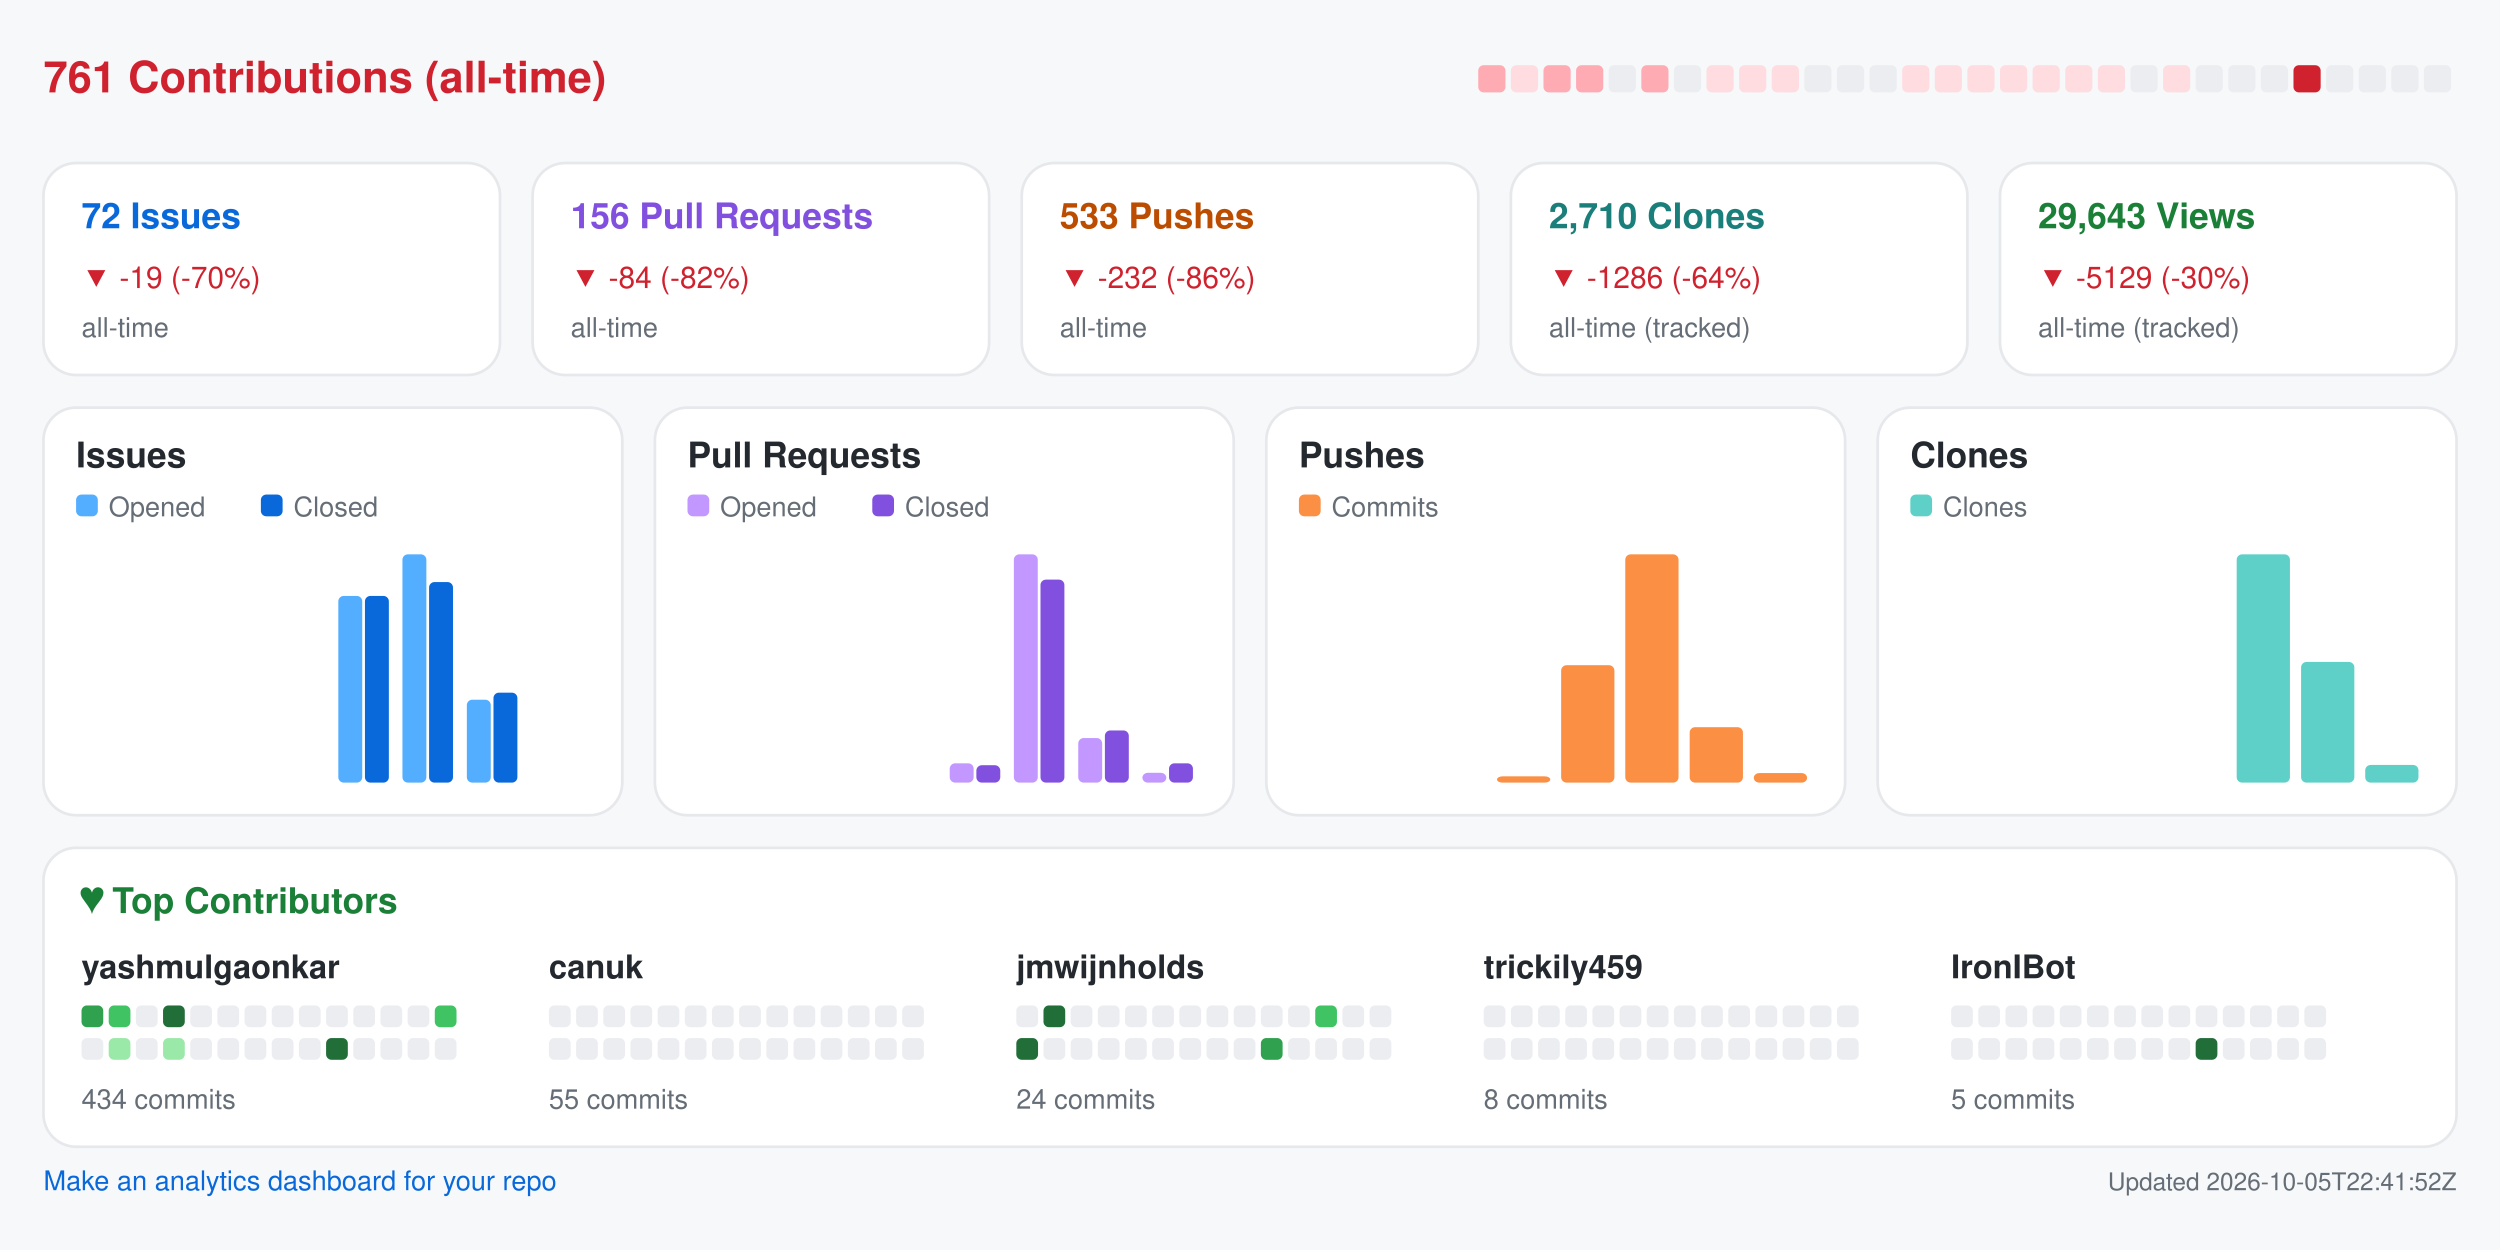
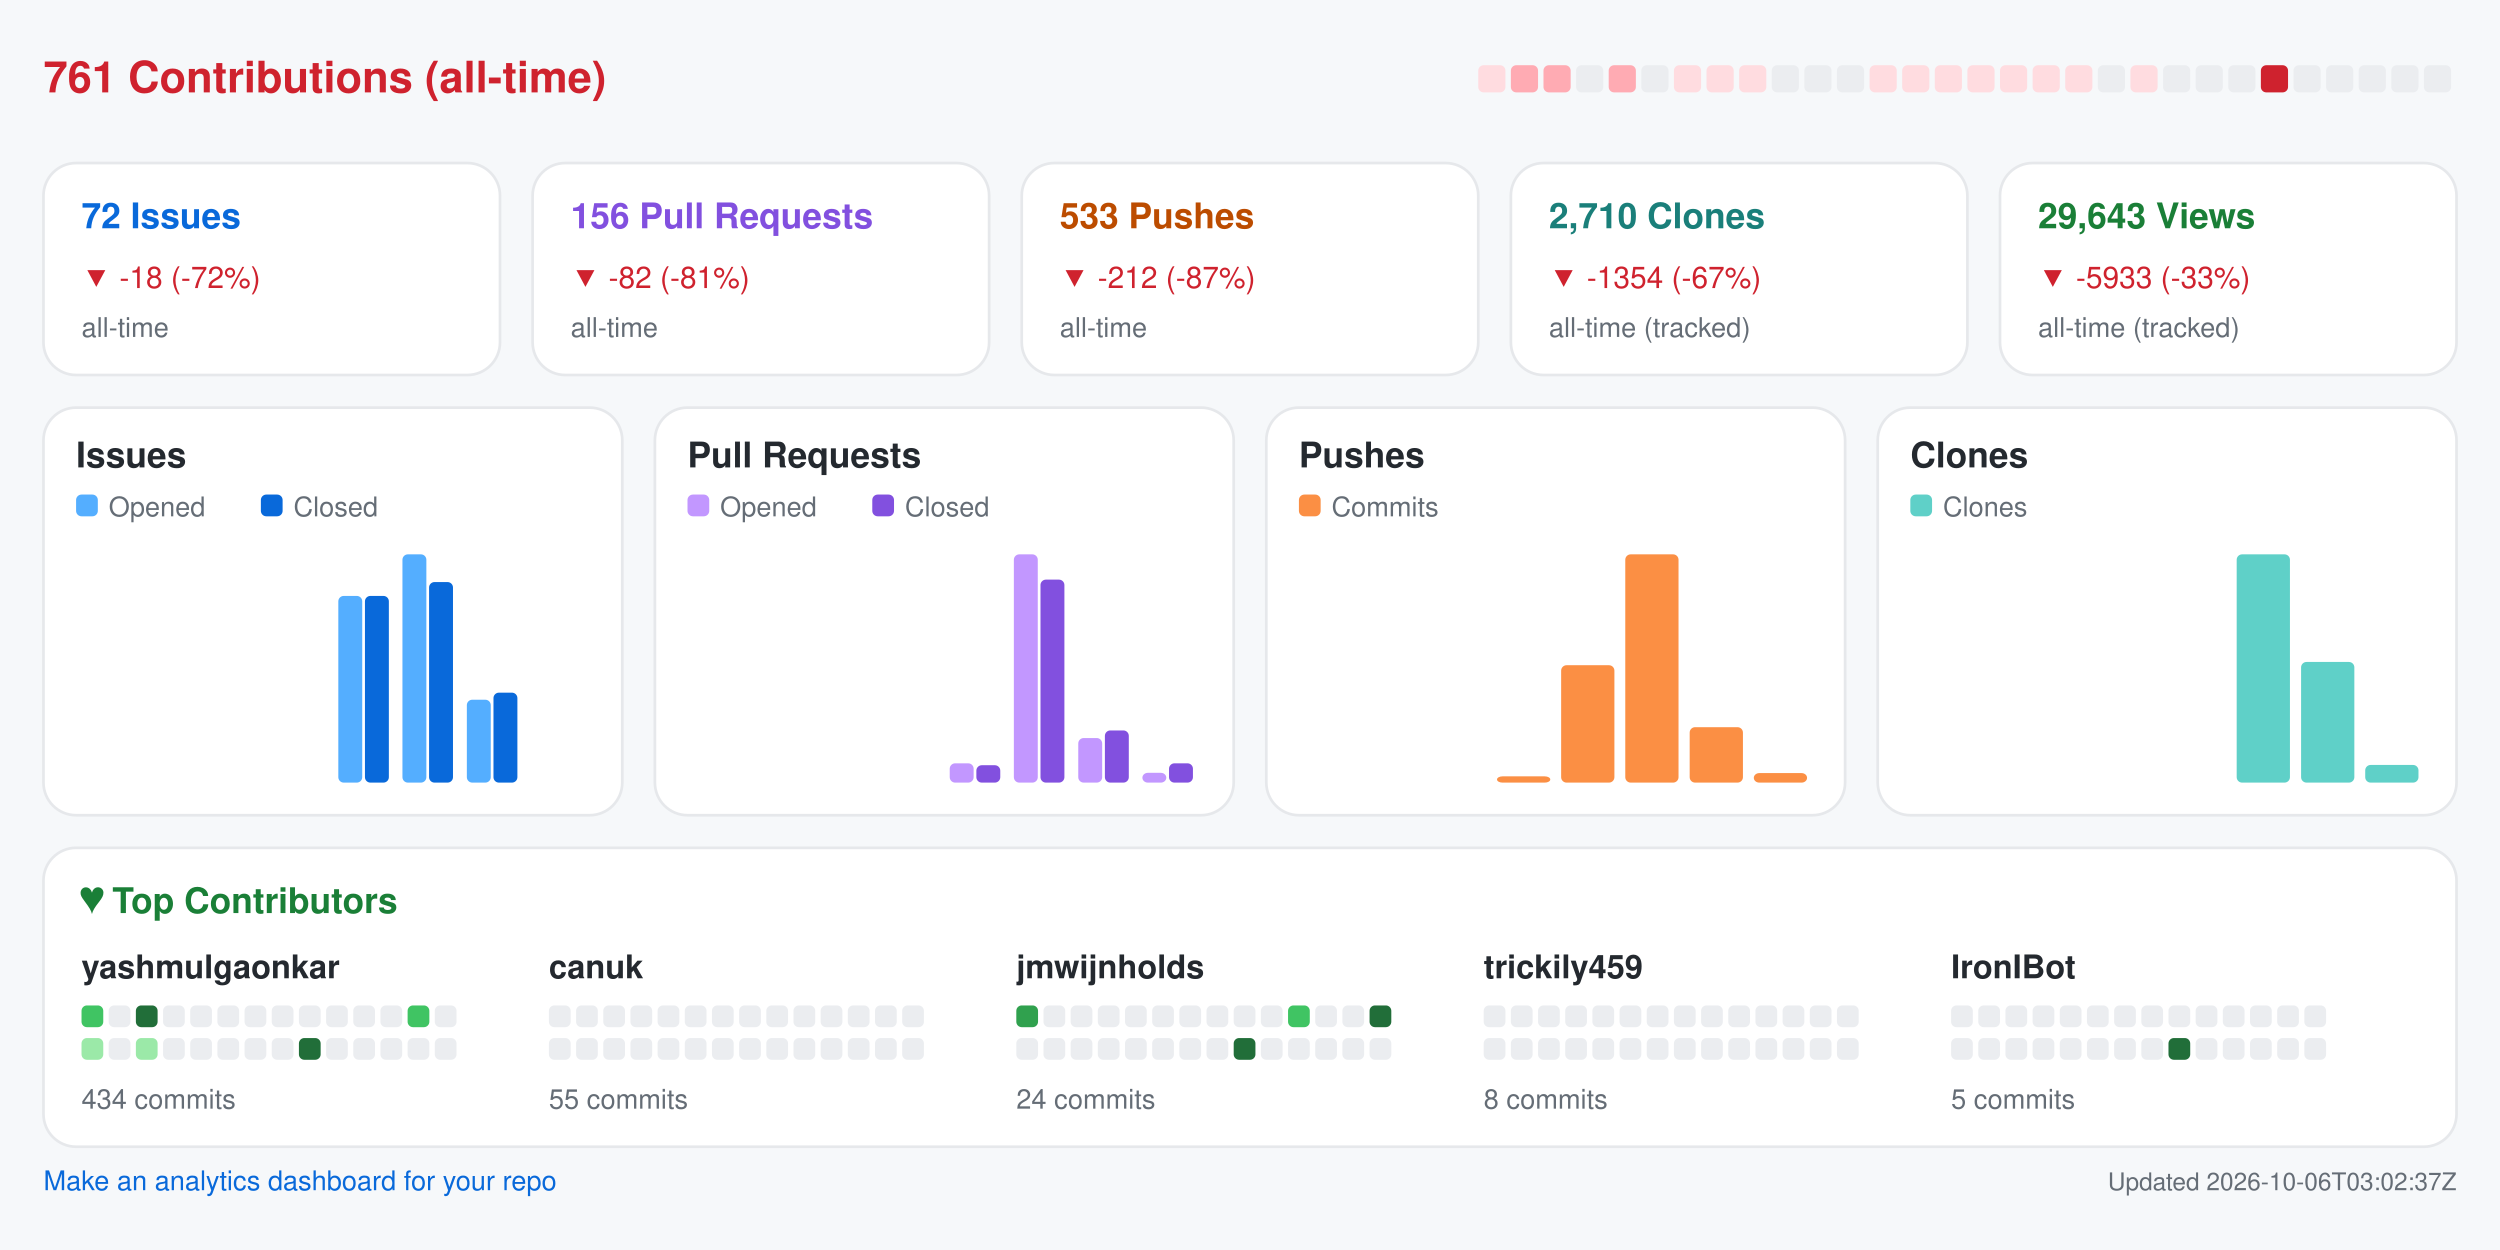
<svg xmlns="http://www.w3.org/2000/svg" width="920" height="460" viewBox="0 0 920 460" role="img" aria-label="Repository analytics for yashmulgaonkar/FlightScnr_Pi">
  <rect x="0.0" y="0.0" width="920.0" height="460.0" rx="0" fill="#f6f8fa" />
  <text x="16.0" y="34.0" fill="#cf222e" font-size="16" font-family="-apple-system,BlinkMacSystemFont,Segoe UI,Helvetica,Arial,sans-serif" font-weight="600" text-anchor="start">761 Contributions (all-time)</text>
-   <rect x="544.0" y="24.0" width="10.0" height="10.0" rx="2" fill="#ffabb3" />
-   <rect x="556.0" y="24.0" width="10.0" height="10.0" rx="2" fill="#ffdce0" />
+   <rect x="544.0" y="24.0" width="10.0" height="10.0" rx="2" fill="#ffdce0" />
+   <rect x="556.0" y="24.0" width="10.0" height="10.0" rx="2" fill="#ffabb3" />
  <rect x="568.0" y="24.0" width="10.0" height="10.0" rx="2" fill="#ffabb3" />
-   <rect x="580.0" y="24.0" width="10.0" height="10.0" rx="2" fill="#ffabb3" />
-   <rect x="592.0" y="24.0" width="10.0" height="10.0" rx="2" fill="#ebedf0" />
-   <rect x="604.0" y="24.0" width="10.0" height="10.0" rx="2" fill="#ffabb3" />
-   <rect x="616.0" y="24.0" width="10.0" height="10.0" rx="2" fill="#ebedf0" />
+   <rect x="580.0" y="24.0" width="10.0" height="10.0" rx="2" fill="#ebedf0" />
+   <rect x="592.0" y="24.0" width="10.0" height="10.0" rx="2" fill="#ffabb3" />
+   <rect x="604.0" y="24.0" width="10.0" height="10.0" rx="2" fill="#ebedf0" />
+   <rect x="616.0" y="24.0" width="10.0" height="10.0" rx="2" fill="#ffdce0" />
  <rect x="628.0" y="24.0" width="10.0" height="10.0" rx="2" fill="#ffdce0" />
  <rect x="640.0" y="24.0" width="10.0" height="10.0" rx="2" fill="#ffdce0" />
-   <rect x="652.0" y="24.0" width="10.0" height="10.0" rx="2" fill="#ffdce0" />
+   <rect x="652.0" y="24.0" width="10.0" height="10.0" rx="2" fill="#ebedf0" />
  <rect x="664.0" y="24.0" width="10.0" height="10.0" rx="2" fill="#ebedf0" />
  <rect x="676.0" y="24.0" width="10.0" height="10.0" rx="2" fill="#ebedf0" />
-   <rect x="688.0" y="24.0" width="10.0" height="10.0" rx="2" fill="#ebedf0" />
+   <rect x="688.0" y="24.0" width="10.0" height="10.0" rx="2" fill="#ffdce0" />
  <rect x="700.0" y="24.0" width="10.0" height="10.0" rx="2" fill="#ffdce0" />
  <rect x="712.0" y="24.0" width="10.0" height="10.0" rx="2" fill="#ffdce0" />
  <rect x="724.0" y="24.0" width="10.0" height="10.0" rx="2" fill="#ffdce0" />
  <rect x="736.0" y="24.0" width="10.0" height="10.0" rx="2" fill="#ffdce0" />
  <rect x="748.0" y="24.0" width="10.0" height="10.0" rx="2" fill="#ffdce0" />
  <rect x="760.0" y="24.0" width="10.0" height="10.0" rx="2" fill="#ffdce0" />
-   <rect x="772.0" y="24.0" width="10.0" height="10.0" rx="2" fill="#ffdce0" />
-   <rect x="784.0" y="24.0" width="10.0" height="10.0" rx="2" fill="#ebedf0" />
-   <rect x="796.0" y="24.0" width="10.0" height="10.0" rx="2" fill="#ffdce0" />
+   <rect x="772.0" y="24.0" width="10.0" height="10.0" rx="2" fill="#ebedf0" />
+   <rect x="784.0" y="24.0" width="10.0" height="10.0" rx="2" fill="#ffdce0" />
+   <rect x="796.0" y="24.0" width="10.0" height="10.0" rx="2" fill="#ebedf0" />
  <rect x="808.0" y="24.0" width="10.0" height="10.0" rx="2" fill="#ebedf0" />
  <rect x="820.0" y="24.0" width="10.0" height="10.0" rx="2" fill="#ebedf0" />
-   <rect x="832.0" y="24.0" width="10.0" height="10.0" rx="2" fill="#ebedf0" />
-   <rect x="844.0" y="24.0" width="10.0" height="10.0" rx="2" fill="#cf222e" />
+   <rect x="832.0" y="24.0" width="10.0" height="10.0" rx="2" fill="#cf222e" />
+   <rect x="844.0" y="24.0" width="10.0" height="10.0" rx="2" fill="#ebedf0" />
  <rect x="856.0" y="24.0" width="10.0" height="10.0" rx="2" fill="#ebedf0" />
  <rect x="868.0" y="24.0" width="10.0" height="10.0" rx="2" fill="#ebedf0" />
  <rect x="880.0" y="24.0" width="10.0" height="10.0" rx="2" fill="#ebedf0" />
  <rect x="892.0" y="24.0" width="10.0" height="10.0" rx="2" fill="#ebedf0" />
  <rect x="16.0" y="60.0" width="168.0" height="78.0" rx="12" fill="#ffffff" stroke="#e6e8eb" />
  <text x="30.0" y="84.0" fill="#0969da" font-size="13" font-family="-apple-system,BlinkMacSystemFont,Segoe UI,Helvetica,Arial,sans-serif" font-weight="600" text-anchor="start">72 Issues</text>
-   <text x="30.0" y="106.0" fill="#cf222e" font-size="11" font-family="-apple-system,BlinkMacSystemFont,Segoe UI,Helvetica,Arial,sans-serif" font-weight="400" text-anchor="start">▼ -19 (-70%)</text>
+   <text x="30.0" y="106.0" fill="#cf222e" font-size="11" font-family="-apple-system,BlinkMacSystemFont,Segoe UI,Helvetica,Arial,sans-serif" font-weight="400" text-anchor="start">▼ -18 (-72%)</text>
  <text x="30.0" y="124.0" fill="#656d76" font-size="10" font-family="-apple-system,BlinkMacSystemFont,Segoe UI,Helvetica,Arial,sans-serif" font-weight="400" text-anchor="start">all-time</text>
  <rect x="196.0" y="60.0" width="168.0" height="78.0" rx="12" fill="#ffffff" stroke="#e6e8eb" />
  <text x="210.0" y="84.0" fill="#8250df" font-size="13" font-family="-apple-system,BlinkMacSystemFont,Segoe UI,Helvetica,Arial,sans-serif" font-weight="600" text-anchor="start">156 Pull Requests</text>
-   <text x="210.0" y="106.0" fill="#cf222e" font-size="11" font-family="-apple-system,BlinkMacSystemFont,Segoe UI,Helvetica,Arial,sans-serif" font-weight="400" text-anchor="start">▼ -84 (-82%)</text>
+   <text x="210.0" y="106.0" fill="#cf222e" font-size="11" font-family="-apple-system,BlinkMacSystemFont,Segoe UI,Helvetica,Arial,sans-serif" font-weight="400" text-anchor="start">▼ -82 (-81%)</text>
  <text x="210.0" y="124.0" fill="#656d76" font-size="10" font-family="-apple-system,BlinkMacSystemFont,Segoe UI,Helvetica,Arial,sans-serif" font-weight="400" text-anchor="start">all-time</text>
  <rect x="376.0" y="60.0" width="168.0" height="78.0" rx="12" fill="#ffffff" stroke="#e6e8eb" />
  <text x="390.0" y="84.0" fill="#bc4c00" font-size="13" font-family="-apple-system,BlinkMacSystemFont,Segoe UI,Helvetica,Arial,sans-serif" font-weight="600" text-anchor="start">533 Pushes</text>
-   <text x="390.0" y="106.0" fill="#cf222e" font-size="11" font-family="-apple-system,BlinkMacSystemFont,Segoe UI,Helvetica,Arial,sans-serif" font-weight="400" text-anchor="start">▼ -232 (-86%)</text>
+   <text x="390.0" y="106.0" fill="#cf222e" font-size="11" font-family="-apple-system,BlinkMacSystemFont,Segoe UI,Helvetica,Arial,sans-serif" font-weight="400" text-anchor="start">▼ -212 (-87%)</text>
  <text x="390.0" y="124.0" fill="#656d76" font-size="10" font-family="-apple-system,BlinkMacSystemFont,Segoe UI,Helvetica,Arial,sans-serif" font-weight="400" text-anchor="start">all-time</text>
  <rect x="556.0" y="60.0" width="168.0" height="78.0" rx="12" fill="#ffffff" stroke="#e6e8eb" />
  <text x="570.0" y="84.0" fill="#1a7f7a" font-size="13" font-family="-apple-system,BlinkMacSystemFont,Segoe UI,Helvetica,Arial,sans-serif" font-weight="600" text-anchor="start">2,710 Clones</text>
-   <text x="570.0" y="106.0" fill="#cf222e" font-size="11" font-family="-apple-system,BlinkMacSystemFont,Segoe UI,Helvetica,Arial,sans-serif" font-weight="400" text-anchor="start">▼ -1286 (-64%)</text>
+   <text x="570.0" y="106.0" fill="#cf222e" font-size="11" font-family="-apple-system,BlinkMacSystemFont,Segoe UI,Helvetica,Arial,sans-serif" font-weight="400" text-anchor="start">▼ -1354 (-67%)</text>
  <text x="570.0" y="124.0" fill="#656d76" font-size="10" font-family="-apple-system,BlinkMacSystemFont,Segoe UI,Helvetica,Arial,sans-serif" font-weight="400" text-anchor="start">all-time (tracked)</text>
  <rect x="736.0" y="60.0" width="168.0" height="78.0" rx="12" fill="#ffffff" stroke="#e6e8eb" />
  <text x="750.0" y="84.0" fill="#1a7f37" font-size="13" font-family="-apple-system,BlinkMacSystemFont,Segoe UI,Helvetica,Arial,sans-serif" font-weight="600" text-anchor="start">29,643 Views</text>
-   <text x="750.0" y="106.0" fill="#cf222e" font-size="11" font-family="-apple-system,BlinkMacSystemFont,Segoe UI,Helvetica,Arial,sans-serif" font-weight="400" text-anchor="start">▼ -5129 (-30%)</text>
+   <text x="750.0" y="106.0" fill="#cf222e" font-size="11" font-family="-apple-system,BlinkMacSystemFont,Segoe UI,Helvetica,Arial,sans-serif" font-weight="400" text-anchor="start">▼ -5933 (-33%)</text>
  <text x="750.0" y="124.0" fill="#656d76" font-size="10" font-family="-apple-system,BlinkMacSystemFont,Segoe UI,Helvetica,Arial,sans-serif" font-weight="400" text-anchor="start">all-time (tracked)</text>
  <rect x="16.0" y="150.0" width="213.0" height="150.0" rx="12" fill="#ffffff" stroke="#e6e8eb" />
  <text x="28.0" y="172.0" fill="#24292f" font-size="13" font-family="-apple-system,BlinkMacSystemFont,Segoe UI,Helvetica,Arial,sans-serif" font-weight="600" text-anchor="start">Issues</text>
  <rect x="28.0" y="182.0" width="8.0" height="8.0" rx="2" fill="#54aeff" />
  <text x="40.0" y="190.0" fill="#656d76" font-size="10" font-family="-apple-system,BlinkMacSystemFont,Segoe UI,Helvetica,Arial,sans-serif" font-weight="400" text-anchor="start">Opened</text>
  <rect x="96.0" y="182.0" width="8.0" height="8.0" rx="2" fill="#0969da" />
  <text x="108.0" y="190.0" fill="#656d76" font-size="10" font-family="-apple-system,BlinkMacSystemFont,Segoe UI,Helvetica,Arial,sans-serif" font-weight="400" text-anchor="start">Closed</text>
  <rect x="30.0" y="288.0" width="8.8" height="0.0" rx="2" fill="#54aeff" />
  <rect x="39.8" y="288.0" width="8.8" height="0.0" rx="2" fill="#0969da" />
  <rect x="53.6" y="288.0" width="8.8" height="0.0" rx="2" fill="#54aeff" />
  <rect x="63.4" y="288.0" width="8.8" height="0.0" rx="2" fill="#0969da" />
  <rect x="77.2" y="288.0" width="8.8" height="0.0" rx="2" fill="#54aeff" />
  <rect x="87.1" y="288.0" width="8.8" height="0.0" rx="2" fill="#0969da" />
  <rect x="100.9" y="288.0" width="8.8" height="0.0" rx="2" fill="#54aeff" />
  <rect x="110.7" y="288.0" width="8.8" height="0.0" rx="2" fill="#0969da" />
  <rect x="124.5" y="219.3" width="8.8" height="68.7" rx="2" fill="#54aeff" />
  <rect x="134.3" y="219.3" width="8.8" height="68.7" rx="2" fill="#0969da" />
  <rect x="148.1" y="204.0" width="8.8" height="84.0" rx="2" fill="#54aeff" />
  <rect x="157.9" y="214.2" width="8.8" height="73.8" rx="2" fill="#0969da" />
  <rect x="171.8" y="257.5" width="8.8" height="30.5" rx="2" fill="#54aeff" />
  <rect x="181.6" y="254.9" width="8.8" height="33.1" rx="2" fill="#0969da" />
  <rect x="195.4" y="288.0" width="8.8" height="0.0" rx="2" fill="#54aeff" />
  <rect x="205.2" y="288.0" width="8.8" height="0.0" rx="2" fill="#0969da" />
  <rect x="241.0" y="150.0" width="213.0" height="150.0" rx="12" fill="#ffffff" stroke="#e6e8eb" />
  <text x="253.0" y="172.0" fill="#24292f" font-size="13" font-family="-apple-system,BlinkMacSystemFont,Segoe UI,Helvetica,Arial,sans-serif" font-weight="600" text-anchor="start">Pull Requests</text>
  <rect x="253.0" y="182.0" width="8.0" height="8.0" rx="2" fill="#c297ff" />
  <text x="265.0" y="190.0" fill="#656d76" font-size="10" font-family="-apple-system,BlinkMacSystemFont,Segoe UI,Helvetica,Arial,sans-serif" font-weight="400" text-anchor="start">Opened</text>
  <rect x="321.0" y="182.0" width="8.0" height="8.0" rx="2" fill="#8250df" />
  <text x="333.0" y="190.0" fill="#656d76" font-size="10" font-family="-apple-system,BlinkMacSystemFont,Segoe UI,Helvetica,Arial,sans-serif" font-weight="400" text-anchor="start">Closed</text>
  <rect x="255.0" y="288.0" width="8.8" height="0.0" rx="2" fill="#c297ff" />
  <rect x="264.8" y="288.0" width="8.8" height="0.0" rx="2" fill="#8250df" />
  <rect x="278.6" y="288.0" width="8.8" height="0.0" rx="2" fill="#c297ff" />
  <rect x="288.4" y="288.0" width="8.8" height="0.0" rx="2" fill="#8250df" />
  <rect x="302.2" y="288.0" width="8.8" height="0.0" rx="2" fill="#c297ff" />
  <rect x="312.1" y="288.0" width="8.8" height="0.0" rx="2" fill="#8250df" />
  <rect x="325.9" y="288.0" width="8.8" height="0.0" rx="2" fill="#c297ff" />
  <rect x="335.7" y="288.0" width="8.8" height="0.0" rx="2" fill="#8250df" />
  <rect x="349.5" y="280.9" width="8.8" height="7.1" rx="2" fill="#c297ff" />
  <rect x="359.3" y="281.6" width="8.8" height="6.4" rx="2" fill="#8250df" />
  <rect x="373.1" y="204.0" width="8.8" height="84.0" rx="2" fill="#c297ff" />
  <rect x="382.9" y="213.3" width="8.8" height="74.7" rx="2" fill="#8250df" />
  <rect x="396.8" y="271.6" width="8.8" height="16.4" rx="2" fill="#c297ff" />
  <rect x="406.6" y="268.8" width="8.8" height="19.2" rx="2" fill="#8250df" />
  <rect x="420.4" y="284.4" width="8.8" height="3.6" rx="2" fill="#c297ff" />
  <rect x="430.2" y="280.9" width="8.8" height="7.1" rx="2" fill="#8250df" />
  <rect x="466.0" y="150.0" width="213.0" height="150.0" rx="12" fill="#ffffff" stroke="#e6e8eb" />
  <text x="478.0" y="172.0" fill="#24292f" font-size="13" font-family="-apple-system,BlinkMacSystemFont,Segoe UI,Helvetica,Arial,sans-serif" font-weight="600" text-anchor="start">Pushes</text>
  <rect x="478.0" y="182.0" width="8.0" height="8.0" rx="2" fill="#fb8f44" />
  <text x="490.0" y="190.0" fill="#656d76" font-size="10" font-family="-apple-system,BlinkMacSystemFont,Segoe UI,Helvetica,Arial,sans-serif" font-weight="400" text-anchor="start">Commits</text>
  <rect x="480.0" y="288.0" width="19.6" height="0.0" rx="2" fill="#fb8f44" />
  <rect x="503.6" y="288.0" width="19.6" height="0.0" rx="2" fill="#fb8f44" />
  <rect x="527.2" y="288.0" width="19.6" height="0.0" rx="2" fill="#fb8f44" />
  <rect x="550.9" y="285.7" width="19.6" height="2.3" rx="2" fill="#fb8f44" />
  <rect x="574.5" y="244.8" width="19.6" height="43.2" rx="2" fill="#fb8f44" />
  <rect x="598.1" y="204.0" width="19.6" height="84.0" rx="2" fill="#fb8f44" />
  <rect x="621.8" y="267.6" width="19.6" height="20.4" rx="2" fill="#fb8f44" />
  <rect x="645.4" y="284.5" width="19.6" height="3.5" rx="2" fill="#fb8f44" />
  <rect x="691.0" y="150.0" width="213.0" height="150.0" rx="12" fill="#ffffff" stroke="#e6e8eb" />
  <text x="703.0" y="172.0" fill="#24292f" font-size="13" font-family="-apple-system,BlinkMacSystemFont,Segoe UI,Helvetica,Arial,sans-serif" font-weight="600" text-anchor="start">Clones</text>
  <rect x="703.0" y="182.0" width="8.0" height="8.0" rx="2" fill="#5fd0c8" />
  <text x="715.0" y="190.0" fill="#656d76" font-size="10" font-family="-apple-system,BlinkMacSystemFont,Segoe UI,Helvetica,Arial,sans-serif" font-weight="400" text-anchor="start">Clones</text>
  <rect x="705.0" y="288.0" width="19.6" height="0.0" rx="2" fill="#5fd0c8" />
  <rect x="728.6" y="288.0" width="19.6" height="0.0" rx="2" fill="#5fd0c8" />
  <rect x="752.2" y="288.0" width="19.6" height="0.0" rx="2" fill="#5fd0c8" />
  <rect x="775.9" y="288.0" width="19.6" height="0.0" rx="2" fill="#5fd0c8" />
  <rect x="799.5" y="288.0" width="19.6" height="0.0" rx="2" fill="#5fd0c8" />
  <rect x="823.1" y="204.0" width="19.6" height="84.0" rx="2" fill="#5fd0c8" />
  <rect x="846.8" y="243.6" width="19.6" height="44.4" rx="2" fill="#5fd0c8" />
  <rect x="870.4" y="281.5" width="19.6" height="6.5" rx="2" fill="#5fd0c8" />
  <rect x="16.0" y="312.0" width="888.0" height="110.0" rx="12" fill="#ffffff" stroke="#e6e8eb" />
  <text x="30.0" y="336.0" fill="#1a7f37" font-size="13" font-family="-apple-system,BlinkMacSystemFont,Segoe UI,Helvetica,Arial,sans-serif" font-weight="600" text-anchor="start">♥  Top Contributors</text>
  <text x="30.0" y="360.0" fill="#24292f" font-size="12" font-family="-apple-system,BlinkMacSystemFont,Segoe UI,Helvetica,Arial,sans-serif" font-weight="600" text-anchor="start">yashmulgaonkar</text>
-   <rect x="30.0" y="370.0" width="8.0" height="8.0" rx="2" fill="#30a14e" />
-   <rect x="40.0" y="370.0" width="8.0" height="8.0" rx="2" fill="#40c463" />
-   <rect x="50.0" y="370.0" width="8.0" height="8.0" rx="2" fill="#ebedf0" />
-   <rect x="60.0" y="370.0" width="8.0" height="8.0" rx="2" fill="#216e39" />
+   <rect x="30.0" y="370.0" width="8.0" height="8.0" rx="2" fill="#40c463" />
+   <rect x="40.0" y="370.0" width="8.0" height="8.0" rx="2" fill="#ebedf0" />
+   <rect x="50.0" y="370.0" width="8.0" height="8.0" rx="2" fill="#216e39" />
+   <rect x="60.0" y="370.0" width="8.0" height="8.0" rx="2" fill="#ebedf0" />
  <rect x="70.0" y="370.0" width="8.0" height="8.0" rx="2" fill="#ebedf0" />
  <rect x="80.0" y="370.0" width="8.0" height="8.0" rx="2" fill="#ebedf0" />
  <rect x="90.0" y="370.0" width="8.0" height="8.0" rx="2" fill="#ebedf0" />
  <rect x="100.0" y="370.0" width="8.0" height="8.0" rx="2" fill="#ebedf0" />
  <rect x="110.0" y="370.0" width="8.0" height="8.0" rx="2" fill="#ebedf0" />
  <rect x="120.0" y="370.0" width="8.0" height="8.0" rx="2" fill="#ebedf0" />
  <rect x="130.0" y="370.0" width="8.0" height="8.0" rx="2" fill="#ebedf0" />
  <rect x="140.0" y="370.0" width="8.0" height="8.0" rx="2" fill="#ebedf0" />
-   <rect x="150.0" y="370.0" width="8.0" height="8.0" rx="2" fill="#ebedf0" />
-   <rect x="160.0" y="370.0" width="8.0" height="8.0" rx="2" fill="#40c463" />
-   <rect x="30.0" y="382.0" width="8.0" height="8.0" rx="2" fill="#ebedf0" />
-   <rect x="40.0" y="382.0" width="8.0" height="8.0" rx="2" fill="#9be9a8" />
-   <rect x="50.0" y="382.0" width="8.0" height="8.0" rx="2" fill="#ebedf0" />
-   <rect x="60.0" y="382.0" width="8.0" height="8.0" rx="2" fill="#9be9a8" />
+   <rect x="150.0" y="370.0" width="8.0" height="8.0" rx="2" fill="#40c463" />
+   <rect x="160.0" y="370.0" width="8.0" height="8.0" rx="2" fill="#ebedf0" />
+   <rect x="30.0" y="382.0" width="8.0" height="8.0" rx="2" fill="#9be9a8" />
+   <rect x="40.0" y="382.0" width="8.0" height="8.0" rx="2" fill="#ebedf0" />
+   <rect x="50.0" y="382.0" width="8.0" height="8.0" rx="2" fill="#9be9a8" />
+   <rect x="60.0" y="382.0" width="8.0" height="8.0" rx="2" fill="#ebedf0" />
  <rect x="70.0" y="382.0" width="8.0" height="8.0" rx="2" fill="#ebedf0" />
  <rect x="80.0" y="382.0" width="8.0" height="8.0" rx="2" fill="#ebedf0" />
  <rect x="90.0" y="382.0" width="8.0" height="8.0" rx="2" fill="#ebedf0" />
  <rect x="100.0" y="382.0" width="8.0" height="8.0" rx="2" fill="#ebedf0" />
-   <rect x="110.0" y="382.0" width="8.0" height="8.0" rx="2" fill="#ebedf0" />
-   <rect x="120.0" y="382.0" width="8.0" height="8.0" rx="2" fill="#216e39" />
+   <rect x="110.0" y="382.0" width="8.0" height="8.0" rx="2" fill="#216e39" />
+   <rect x="120.0" y="382.0" width="8.0" height="8.0" rx="2" fill="#ebedf0" />
  <rect x="130.0" y="382.0" width="8.0" height="8.0" rx="2" fill="#ebedf0" />
  <rect x="140.0" y="382.0" width="8.0" height="8.0" rx="2" fill="#ebedf0" />
  <rect x="150.0" y="382.0" width="8.0" height="8.0" rx="2" fill="#ebedf0" />
  <rect x="160.0" y="382.0" width="8.0" height="8.0" rx="2" fill="#ebedf0" />
  <text x="30.0" y="408.0" fill="#656d76" font-size="10" font-family="-apple-system,BlinkMacSystemFont,Segoe UI,Helvetica,Arial,sans-serif" font-weight="400" text-anchor="start">434 commits</text>
  <text x="202.0" y="360.0" fill="#24292f" font-size="12" font-family="-apple-system,BlinkMacSystemFont,Segoe UI,Helvetica,Arial,sans-serif" font-weight="600" text-anchor="start">canuk</text>
  <rect x="202.0" y="370.0" width="8.0" height="8.0" rx="2" fill="#ebedf0" />
  <rect x="212.0" y="370.0" width="8.0" height="8.0" rx="2" fill="#ebedf0" />
  <rect x="222.0" y="370.0" width="8.0" height="8.0" rx="2" fill="#ebedf0" />
  <rect x="232.0" y="370.0" width="8.0" height="8.0" rx="2" fill="#ebedf0" />
  <rect x="242.0" y="370.0" width="8.0" height="8.0" rx="2" fill="#ebedf0" />
  <rect x="252.0" y="370.0" width="8.0" height="8.0" rx="2" fill="#ebedf0" />
  <rect x="262.0" y="370.0" width="8.0" height="8.0" rx="2" fill="#ebedf0" />
  <rect x="272.0" y="370.0" width="8.0" height="8.0" rx="2" fill="#ebedf0" />
  <rect x="282.0" y="370.0" width="8.0" height="8.0" rx="2" fill="#ebedf0" />
  <rect x="292.0" y="370.0" width="8.0" height="8.0" rx="2" fill="#ebedf0" />
  <rect x="302.0" y="370.0" width="8.0" height="8.0" rx="2" fill="#ebedf0" />
  <rect x="312.0" y="370.0" width="8.0" height="8.0" rx="2" fill="#ebedf0" />
  <rect x="322.0" y="370.0" width="8.0" height="8.0" rx="2" fill="#ebedf0" />
  <rect x="332.0" y="370.0" width="8.0" height="8.0" rx="2" fill="#ebedf0" />
  <rect x="202.0" y="382.0" width="8.0" height="8.0" rx="2" fill="#ebedf0" />
  <rect x="212.0" y="382.0" width="8.0" height="8.0" rx="2" fill="#ebedf0" />
  <rect x="222.0" y="382.0" width="8.0" height="8.0" rx="2" fill="#ebedf0" />
  <rect x="232.0" y="382.0" width="8.0" height="8.0" rx="2" fill="#ebedf0" />
  <rect x="242.0" y="382.0" width="8.0" height="8.0" rx="2" fill="#ebedf0" />
  <rect x="252.0" y="382.0" width="8.0" height="8.0" rx="2" fill="#ebedf0" />
  <rect x="262.0" y="382.0" width="8.0" height="8.0" rx="2" fill="#ebedf0" />
  <rect x="272.0" y="382.0" width="8.0" height="8.0" rx="2" fill="#ebedf0" />
  <rect x="282.0" y="382.0" width="8.0" height="8.0" rx="2" fill="#ebedf0" />
  <rect x="292.0" y="382.0" width="8.0" height="8.0" rx="2" fill="#ebedf0" />
  <rect x="302.0" y="382.0" width="8.0" height="8.0" rx="2" fill="#ebedf0" />
  <rect x="312.0" y="382.0" width="8.0" height="8.0" rx="2" fill="#ebedf0" />
  <rect x="322.0" y="382.0" width="8.0" height="8.0" rx="2" fill="#ebedf0" />
  <rect x="332.0" y="382.0" width="8.0" height="8.0" rx="2" fill="#ebedf0" />
  <text x="202.0" y="408.0" fill="#656d76" font-size="10" font-family="-apple-system,BlinkMacSystemFont,Segoe UI,Helvetica,Arial,sans-serif" font-weight="400" text-anchor="start">55 commits</text>
  <text x="374.0" y="360.0" fill="#24292f" font-size="12" font-family="-apple-system,BlinkMacSystemFont,Segoe UI,Helvetica,Arial,sans-serif" font-weight="600" text-anchor="start">jmwijnholds</text>
-   <rect x="374.0" y="370.0" width="8.0" height="8.0" rx="2" fill="#ebedf0" />
-   <rect x="384.0" y="370.0" width="8.0" height="8.0" rx="2" fill="#216e39" />
+   <rect x="374.0" y="370.0" width="8.0" height="8.0" rx="2" fill="#30a14e" />
+   <rect x="384.0" y="370.0" width="8.0" height="8.0" rx="2" fill="#ebedf0" />
  <rect x="394.0" y="370.0" width="8.0" height="8.0" rx="2" fill="#ebedf0" />
  <rect x="404.0" y="370.0" width="8.0" height="8.0" rx="2" fill="#ebedf0" />
  <rect x="414.0" y="370.0" width="8.0" height="8.0" rx="2" fill="#ebedf0" />
  <rect x="424.0" y="370.0" width="8.0" height="8.0" rx="2" fill="#ebedf0" />
  <rect x="434.0" y="370.0" width="8.0" height="8.0" rx="2" fill="#ebedf0" />
  <rect x="444.0" y="370.0" width="8.0" height="8.0" rx="2" fill="#ebedf0" />
  <rect x="454.0" y="370.0" width="8.0" height="8.0" rx="2" fill="#ebedf0" />
  <rect x="464.0" y="370.0" width="8.0" height="8.0" rx="2" fill="#ebedf0" />
-   <rect x="474.0" y="370.0" width="8.0" height="8.0" rx="2" fill="#ebedf0" />
-   <rect x="484.0" y="370.0" width="8.0" height="8.0" rx="2" fill="#40c463" />
+   <rect x="474.0" y="370.0" width="8.0" height="8.0" rx="2" fill="#40c463" />
+   <rect x="484.0" y="370.0" width="8.0" height="8.0" rx="2" fill="#ebedf0" />
  <rect x="494.0" y="370.0" width="8.0" height="8.0" rx="2" fill="#ebedf0" />
-   <rect x="504.0" y="370.0" width="8.0" height="8.0" rx="2" fill="#ebedf0" />
-   <rect x="374.0" y="382.0" width="8.0" height="8.0" rx="2" fill="#216e39" />
+   <rect x="504.0" y="370.0" width="8.0" height="8.0" rx="2" fill="#216e39" />
+   <rect x="374.0" y="382.0" width="8.0" height="8.0" rx="2" fill="#ebedf0" />
  <rect x="384.0" y="382.0" width="8.0" height="8.0" rx="2" fill="#ebedf0" />
  <rect x="394.0" y="382.0" width="8.0" height="8.0" rx="2" fill="#ebedf0" />
  <rect x="404.0" y="382.0" width="8.0" height="8.0" rx="2" fill="#ebedf0" />
  <rect x="414.0" y="382.0" width="8.0" height="8.0" rx="2" fill="#ebedf0" />
  <rect x="424.0" y="382.0" width="8.0" height="8.0" rx="2" fill="#ebedf0" />
  <rect x="434.0" y="382.0" width="8.0" height="8.0" rx="2" fill="#ebedf0" />
  <rect x="444.0" y="382.0" width="8.0" height="8.0" rx="2" fill="#ebedf0" />
-   <rect x="454.0" y="382.0" width="8.0" height="8.0" rx="2" fill="#ebedf0" />
-   <rect x="464.0" y="382.0" width="8.0" height="8.0" rx="2" fill="#30a14e" />
+   <rect x="454.0" y="382.0" width="8.0" height="8.0" rx="2" fill="#216e39" />
+   <rect x="464.0" y="382.0" width="8.0" height="8.0" rx="2" fill="#ebedf0" />
  <rect x="474.0" y="382.0" width="8.0" height="8.0" rx="2" fill="#ebedf0" />
  <rect x="484.0" y="382.0" width="8.0" height="8.0" rx="2" fill="#ebedf0" />
  <rect x="494.0" y="382.0" width="8.0" height="8.0" rx="2" fill="#ebedf0" />
  <rect x="504.0" y="382.0" width="8.0" height="8.0" rx="2" fill="#ebedf0" />
  <text x="374.0" y="408.0" fill="#656d76" font-size="10" font-family="-apple-system,BlinkMacSystemFont,Segoe UI,Helvetica,Arial,sans-serif" font-weight="400" text-anchor="start">24 commits</text>
  <text x="546.0" y="360.0" fill="#24292f" font-size="12" font-family="-apple-system,BlinkMacSystemFont,Segoe UI,Helvetica,Arial,sans-serif" font-weight="600" text-anchor="start">trickily459</text>
  <rect x="546.0" y="370.0" width="8.0" height="8.0" rx="2" fill="#ebedf0" />
  <rect x="556.0" y="370.0" width="8.0" height="8.0" rx="2" fill="#ebedf0" />
  <rect x="566.0" y="370.0" width="8.0" height="8.0" rx="2" fill="#ebedf0" />
  <rect x="576.0" y="370.0" width="8.0" height="8.0" rx="2" fill="#ebedf0" />
  <rect x="586.0" y="370.0" width="8.0" height="8.0" rx="2" fill="#ebedf0" />
  <rect x="596.0" y="370.0" width="8.0" height="8.0" rx="2" fill="#ebedf0" />
  <rect x="606.0" y="370.0" width="8.0" height="8.0" rx="2" fill="#ebedf0" />
  <rect x="616.0" y="370.0" width="8.0" height="8.0" rx="2" fill="#ebedf0" />
  <rect x="626.0" y="370.0" width="8.0" height="8.0" rx="2" fill="#ebedf0" />
  <rect x="636.0" y="370.0" width="8.0" height="8.0" rx="2" fill="#ebedf0" />
  <rect x="646.0" y="370.0" width="8.0" height="8.0" rx="2" fill="#ebedf0" />
  <rect x="656.0" y="370.0" width="8.0" height="8.0" rx="2" fill="#ebedf0" />
  <rect x="666.0" y="370.0" width="8.0" height="8.0" rx="2" fill="#ebedf0" />
  <rect x="676.0" y="370.0" width="8.0" height="8.0" rx="2" fill="#ebedf0" />
  <rect x="546.0" y="382.0" width="8.0" height="8.0" rx="2" fill="#ebedf0" />
  <rect x="556.0" y="382.0" width="8.0" height="8.0" rx="2" fill="#ebedf0" />
  <rect x="566.0" y="382.0" width="8.0" height="8.0" rx="2" fill="#ebedf0" />
  <rect x="576.0" y="382.0" width="8.0" height="8.0" rx="2" fill="#ebedf0" />
  <rect x="586.0" y="382.0" width="8.0" height="8.0" rx="2" fill="#ebedf0" />
  <rect x="596.0" y="382.0" width="8.0" height="8.0" rx="2" fill="#ebedf0" />
  <rect x="606.0" y="382.0" width="8.0" height="8.0" rx="2" fill="#ebedf0" />
  <rect x="616.0" y="382.0" width="8.0" height="8.0" rx="2" fill="#ebedf0" />
  <rect x="626.0" y="382.0" width="8.0" height="8.0" rx="2" fill="#ebedf0" />
  <rect x="636.0" y="382.0" width="8.0" height="8.0" rx="2" fill="#ebedf0" />
  <rect x="646.0" y="382.0" width="8.0" height="8.0" rx="2" fill="#ebedf0" />
  <rect x="656.0" y="382.0" width="8.0" height="8.0" rx="2" fill="#ebedf0" />
  <rect x="666.0" y="382.0" width="8.0" height="8.0" rx="2" fill="#ebedf0" />
  <rect x="676.0" y="382.0" width="8.0" height="8.0" rx="2" fill="#ebedf0" />
  <text x="546.0" y="408.0" fill="#656d76" font-size="10" font-family="-apple-system,BlinkMacSystemFont,Segoe UI,Helvetica,Arial,sans-serif" font-weight="400" text-anchor="start">8 commits</text>
  <text x="718.0" y="360.0" fill="#24292f" font-size="12" font-family="-apple-system,BlinkMacSystemFont,Segoe UI,Helvetica,Arial,sans-serif" font-weight="600" text-anchor="start">IronIBot</text>
  <rect x="718.0" y="370.0" width="8.0" height="8.0" rx="2" fill="#ebedf0" />
  <rect x="728.0" y="370.0" width="8.0" height="8.0" rx="2" fill="#ebedf0" />
  <rect x="738.0" y="370.0" width="8.0" height="8.0" rx="2" fill="#ebedf0" />
  <rect x="748.0" y="370.0" width="8.0" height="8.0" rx="2" fill="#ebedf0" />
  <rect x="758.0" y="370.0" width="8.0" height="8.0" rx="2" fill="#ebedf0" />
  <rect x="768.0" y="370.0" width="8.0" height="8.0" rx="2" fill="#ebedf0" />
  <rect x="778.0" y="370.0" width="8.0" height="8.0" rx="2" fill="#ebedf0" />
  <rect x="788.0" y="370.0" width="8.0" height="8.0" rx="2" fill="#ebedf0" />
  <rect x="798.0" y="370.0" width="8.0" height="8.0" rx="2" fill="#ebedf0" />
  <rect x="808.0" y="370.0" width="8.0" height="8.0" rx="2" fill="#ebedf0" />
  <rect x="818.0" y="370.0" width="8.0" height="8.0" rx="2" fill="#ebedf0" />
  <rect x="828.0" y="370.0" width="8.0" height="8.0" rx="2" fill="#ebedf0" />
  <rect x="838.0" y="370.0" width="8.0" height="8.0" rx="2" fill="#ebedf0" />
  <rect x="848.0" y="370.0" width="8.0" height="8.0" rx="2" fill="#ebedf0" />
  <rect x="718.0" y="382.0" width="8.0" height="8.0" rx="2" fill="#ebedf0" />
  <rect x="728.0" y="382.0" width="8.0" height="8.0" rx="2" fill="#ebedf0" />
  <rect x="738.0" y="382.0" width="8.0" height="8.0" rx="2" fill="#ebedf0" />
  <rect x="748.0" y="382.0" width="8.0" height="8.0" rx="2" fill="#ebedf0" />
  <rect x="758.0" y="382.0" width="8.0" height="8.0" rx="2" fill="#ebedf0" />
  <rect x="768.0" y="382.0" width="8.0" height="8.0" rx="2" fill="#ebedf0" />
  <rect x="778.0" y="382.0" width="8.0" height="8.0" rx="2" fill="#ebedf0" />
  <rect x="788.0" y="382.0" width="8.0" height="8.0" rx="2" fill="#ebedf0" />
-   <rect x="798.0" y="382.0" width="8.0" height="8.0" rx="2" fill="#ebedf0" />
-   <rect x="808.0" y="382.0" width="8.0" height="8.0" rx="2" fill="#216e39" />
+   <rect x="798.0" y="382.0" width="8.0" height="8.0" rx="2" fill="#216e39" />
+   <rect x="808.0" y="382.0" width="8.0" height="8.0" rx="2" fill="#ebedf0" />
  <rect x="818.0" y="382.0" width="8.0" height="8.0" rx="2" fill="#ebedf0" />
  <rect x="828.0" y="382.0" width="8.0" height="8.0" rx="2" fill="#ebedf0" />
  <rect x="838.0" y="382.0" width="8.0" height="8.0" rx="2" fill="#ebedf0" />
  <rect x="848.0" y="382.0" width="8.0" height="8.0" rx="2" fill="#ebedf0" />
  <text x="718.0" y="408.0" fill="#656d76" font-size="10" font-family="-apple-system,BlinkMacSystemFont,Segoe UI,Helvetica,Arial,sans-serif" font-weight="400" text-anchor="start">5 commits</text>
  <a href="https://github.com/yashmulgaonkar/repo-analytics" target="_blank" rel="noopener noreferrer">
    <text x="16.0" y="438.0" fill="#0969da" font-size="10" font-family="-apple-system,BlinkMacSystemFont,Segoe UI,Helvetica,Arial,sans-serif" font-weight="400" text-anchor="start">Make an analytics dashboard for your repo</text>
  </a>
-   <text x="904.0" y="438.0" fill="#656d76" font-size="9" font-family="-apple-system,BlinkMacSystemFont,Segoe UI,Helvetica,Arial,sans-serif" font-weight="400" text-anchor="end">Updated 2026-10-05T22:41:52Z</text>
+   <text x="904.0" y="438.0" fill="#656d76" font-size="9" font-family="-apple-system,BlinkMacSystemFont,Segoe UI,Helvetica,Arial,sans-serif" font-weight="400" text-anchor="end">Updated 2026-10-06T03:02:37Z</text>
</svg>
